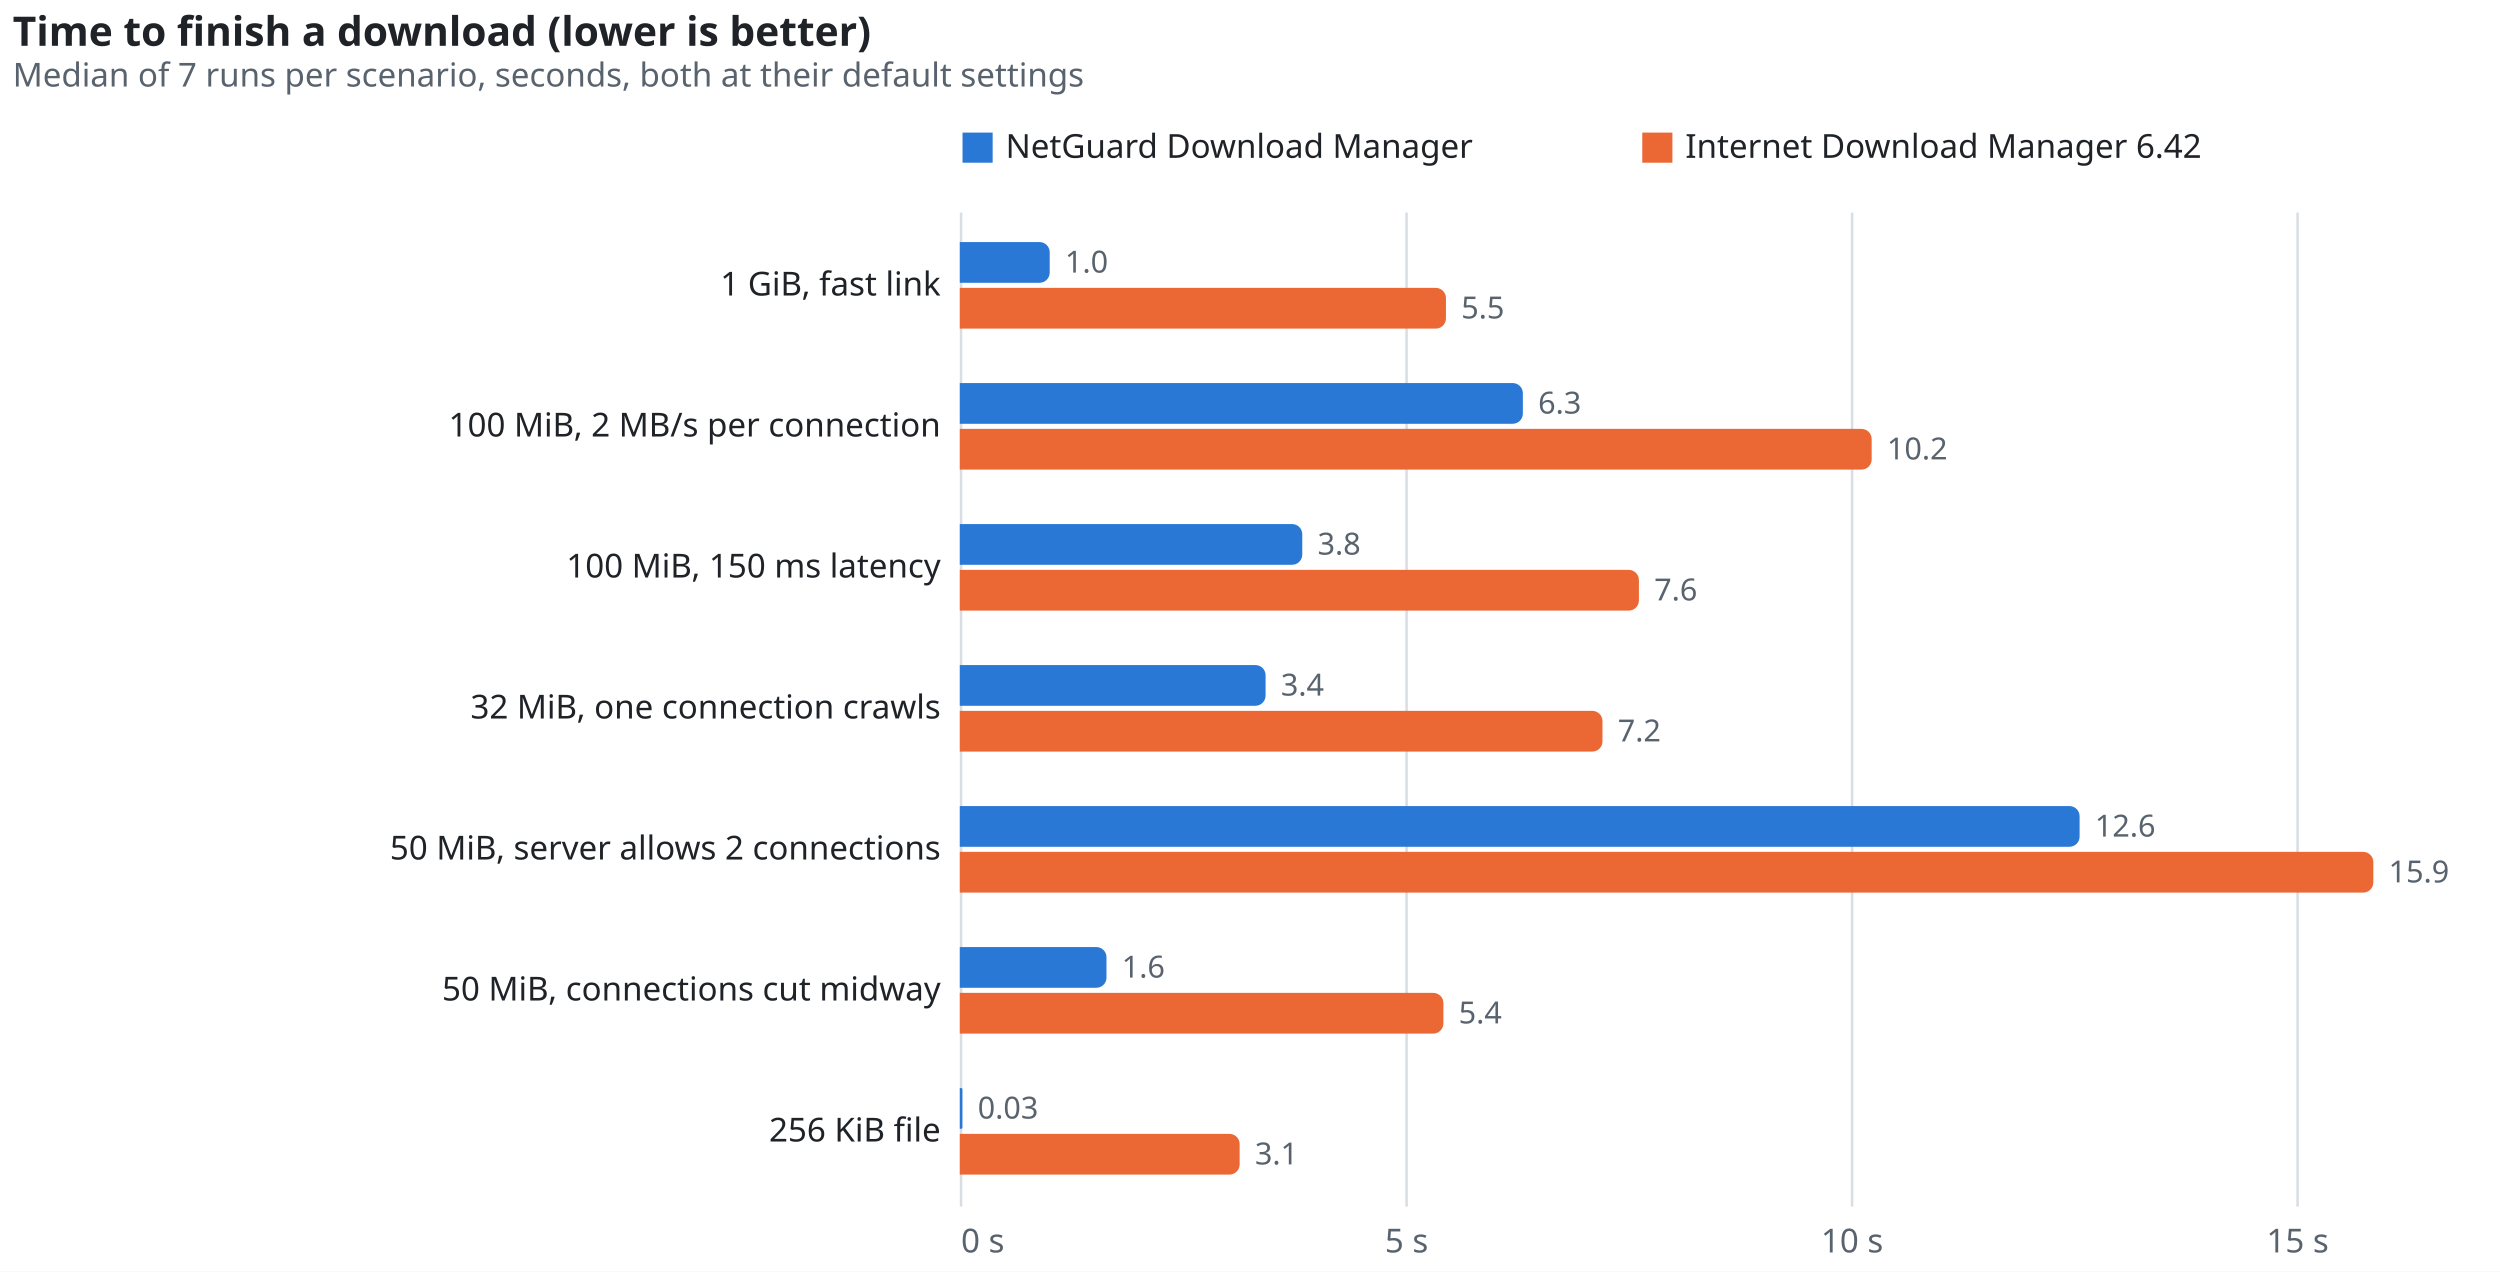
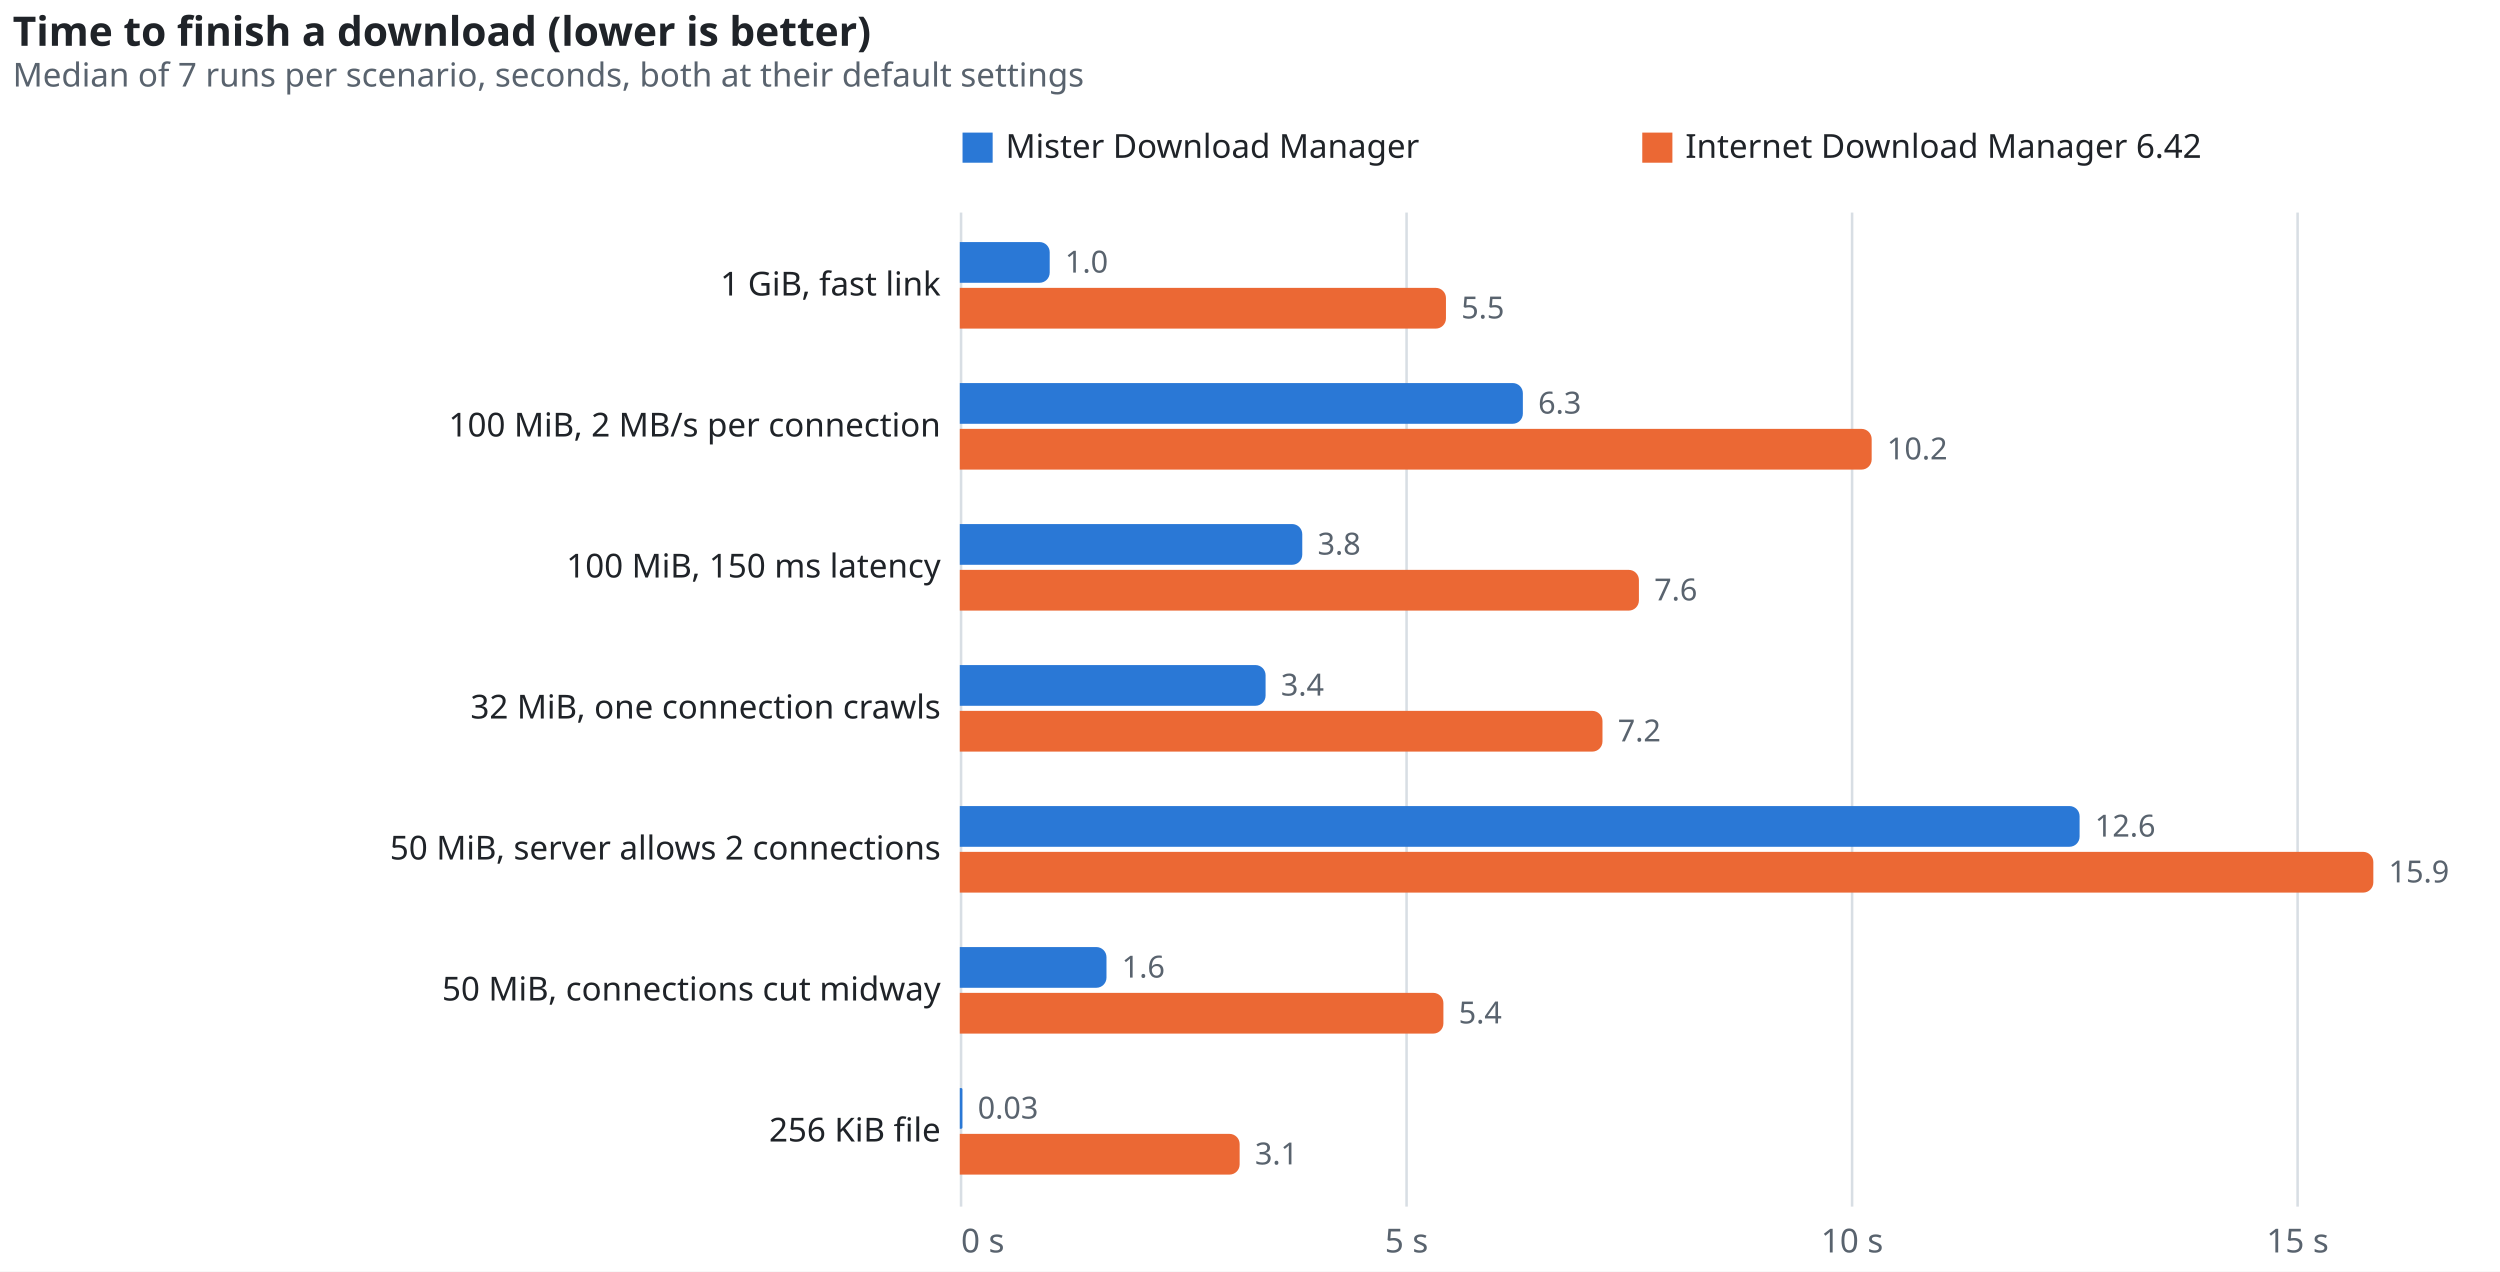
<svg xmlns="http://www.w3.org/2000/svg" version="1.1" class="marks" width="982" height="499.462" viewBox="0 0 982 499.462">
  <rect width="982" height="499.462" fill="#ffffff" />
  <g fill="none" stroke-miterlimit="4" transform="translate(377,83)">
    <g class="mark-group role-frame root" role="graphics-object" aria-roledescription="group mark container">
      <g transform="translate(0,0)">
        <path class="background" aria-hidden="true" d="M0,0h560v390.462h-560Z" />
        <g>
          <g class="mark-group role-axis" aria-hidden="true">
            <g transform="translate(0.5,390.9615)">
              <path class="background" aria-hidden="true" d="M0,0h0v0h0Z" pointer-events="none" />
              <g>
                <g class="mark-rule role-axis-grid" pointer-events="none">
                  <line transform="translate(0,0)" x2="0" y2="-390.462" stroke="#d8dee4" stroke-width="1" opacity="1" />
                  <line transform="translate(175,0)" x2="0" y2="-390.462" stroke="#d8dee4" stroke-width="1" opacity="1" />
                  <line transform="translate(350,0)" x2="0" y2="-390.462" stroke="#d8dee4" stroke-width="1" opacity="1" />
                  <line transform="translate(525,0)" x2="0" y2="-390.462" stroke="#d8dee4" stroke-width="1" opacity="1" />
                </g>
              </g>
              <path class="foreground" aria-hidden="true" d="" pointer-events="none" display="none" />
            </g>
          </g>
          <g class="mark-group role-axis" role="graphics-symbol" aria-roledescription="axis" aria-label="X-axis for a linear scale with values from 0 to 16">
            <g transform="translate(0.5,390.9615)">
              <path class="background" aria-hidden="true" d="M0,0h0v0h0Z" pointer-events="none" />
              <g>
                <g class="mark-text role-axis-label" pointer-events="none">
                  <text text-anchor="start" transform="translate(0,18)" font-family="-apple-system, 'Segoe UI', 'Noto Sans', Helvetica, Arial, sans-serif" font-size="13px" fill="#59636e" opacity="1">0 s</text>
                  <text text-anchor="middle" transform="translate(175,18)" font-family="-apple-system, 'Segoe UI', 'Noto Sans', Helvetica, Arial, sans-serif" font-size="13px" fill="#59636e" opacity="1">5 s</text>
                  <text text-anchor="middle" transform="translate(350,18)" font-family="-apple-system, 'Segoe UI', 'Noto Sans', Helvetica, Arial, sans-serif" font-size="13px" fill="#59636e" opacity="1">10 s</text>
                  <text text-anchor="middle" transform="translate(525,18)" font-family="-apple-system, 'Segoe UI', 'Noto Sans', Helvetica, Arial, sans-serif" font-size="13px" fill="#59636e" opacity="1">15 s</text>
                </g>
              </g>
              <path class="foreground" aria-hidden="true" d="" pointer-events="none" display="none" />
            </g>
          </g>
          <g class="mark-group role-axis" role="graphics-symbol" aria-roledescription="axis" aria-label="Y-axis for a discrete scale with 7 values: 1 GiB, fast link, 100 MiB, 2 MB/s per connection, 100 MiB, 150 ms latency, 32 MiB, one connection crawls, 50 MiB, server allows 2 connections, 50 MiB, connections cut midway, 256 KiB file">
            <g transform="translate(0.5,0.5)">
              <path class="background" aria-hidden="true" d="M0,0h0v0h0Z" pointer-events="none" />
              <g>
                <g class="mark-text role-axis-label" pointer-events="none">
                  <text text-anchor="end" transform="translate(-8,32.57692)" font-family="-apple-system, 'Segoe UI', 'Noto Sans', Helvetica, Arial, sans-serif" font-size="13px" fill="#1f2328" opacity="1">1 GiB, fast link</text>
                  <text text-anchor="end" transform="translate(-8,87.96154)" font-family="-apple-system, 'Segoe UI', 'Noto Sans', Helvetica, Arial, sans-serif" font-size="13px" fill="#1f2328" opacity="1">100 MiB, 2 MB/s per connection</text>
                  <text text-anchor="end" transform="translate(-8,143.3462)" font-family="-apple-system, 'Segoe UI', 'Noto Sans', Helvetica, Arial, sans-serif" font-size="13px" fill="#1f2328" opacity="1">100 MiB, 150 ms latency</text>
                  <text text-anchor="end" transform="translate(-8,198.7308)" font-family="-apple-system, 'Segoe UI', 'Noto Sans', Helvetica, Arial, sans-serif" font-size="13px" fill="#1f2328" opacity="1">32 MiB, one connection crawls</text>
                  <text text-anchor="end" transform="translate(-8,254.1154)" font-family="-apple-system, 'Segoe UI', 'Noto Sans', Helvetica, Arial, sans-serif" font-size="13px" fill="#1f2328" opacity="1">50 MiB, server allows 2 connections</text>
                  <text text-anchor="end" transform="translate(-8,309.5)" font-family="-apple-system, 'Segoe UI', 'Noto Sans', Helvetica, Arial, sans-serif" font-size="13px" fill="#1f2328" opacity="1">50 MiB, connections cut midway</text>
                  <text text-anchor="end" transform="translate(-8,364.8846)" font-family="-apple-system, 'Segoe UI', 'Noto Sans', Helvetica, Arial, sans-serif" font-size="13px" fill="#1f2328" opacity="1">256 KiB file</text>
                </g>
              </g>
              <path class="foreground" aria-hidden="true" d="" pointer-events="none" display="none" />
            </g>
          </g>
          <g class="mark-group role-scope" role="graphics-object" aria-roledescription="group mark container">
            <g transform="translate(0,12.07692)">
              <path class="background" aria-hidden="true" d="M0,0L31.327,0C33.535,0,35.327,1.792,35.327,4L35.327,12C35.327,14.208,33.535,16,31.327,16L0,16C0,16,0,16,0,16L0,0C0,0,0,0,0,0Z" />
              <g clip-path="url(#clip1)">
                <g class="mark-group role-scope" role="graphics-object" aria-roledescription="group mark container">
                  <g transform="translate(0,0)">
                    <path class="background" aria-hidden="true" d="M0,0h0v16h0Z" />
                    <g>
                      <g class="mark-rect role-mark layer_0_marks" role="graphics-object" aria-roledescription="rect mark container">
-                         <path aria-label="seconds: 1.00935; scenario: 1 GiB, fast link; client: NetGuard Download Manager" role="graphics-symbol" aria-roledescription="bar" d="M0,0h35.327v16h-35.327Z" fill="#2a78d6" />
+                         <path aria-label="seconds: 1.00935; scenario: 1 GiB, fast link; client: Mister Download Manager" role="graphics-symbol" aria-roledescription="bar" d="M0,0h35.327v16h-35.327Z" fill="#2a78d6" />
                      </g>
                    </g>
                    <path class="foreground" aria-hidden="true" d="" display="none" />
                  </g>
                </g>
              </g>
              <path class="foreground" aria-hidden="true" d="" display="none" />
            </g>
            <g transform="translate(0,30.07692)">
              <path class="background" aria-hidden="true" d="M0,0L186.973,0C189.181,0,190.973,1.792,190.973,4L190.973,12C190.973,14.208,189.181,16,186.973,16L0,16C0,16,0,16,0,16L0,0C0,0,0,0,0,0Z" />
              <g clip-path="url(#clip2)">
                <g class="mark-group role-scope" role="graphics-object" aria-roledescription="group mark container">
                  <g transform="translate(0,0)">
                    <path class="background" aria-hidden="true" d="M0,0h0v16h0Z" />
                    <g>
                      <g class="mark-rect role-mark layer_0_marks" role="graphics-object" aria-roledescription="rect mark container">
                        <path aria-label="seconds: 5.45638; scenario: 1 GiB, fast link; client: Internet Download Manager 6.42" role="graphics-symbol" aria-roledescription="bar" d="M0,0h190.973v16h-190.973Z" fill="#eb6834" />
                      </g>
                    </g>
                    <path class="foreground" aria-hidden="true" d="" display="none" />
                  </g>
                </g>
              </g>
              <path class="foreground" aria-hidden="true" d="" display="none" />
            </g>
            <g transform="translate(0,67.46154)">
              <path class="background" aria-hidden="true" d="M0,0L217.181,0C219.389,0,221.181,1.792,221.181,4L221.181,12C221.181,14.208,219.389,16,217.181,16L0,16C0,16,0,16,0,16L0,0C0,0,0,0,0,0Z" />
              <g clip-path="url(#clip3)">
                <g class="mark-group role-scope" role="graphics-object" aria-roledescription="group mark container">
                  <g transform="translate(0,0)">
                    <path class="background" aria-hidden="true" d="M0,0h0v16h0Z" />
                    <g>
                      <g class="mark-rect role-mark layer_0_marks" role="graphics-object" aria-roledescription="rect mark container">
-                         <path aria-label="seconds: 6.31947; scenario: 100 MiB, 2 MB/s per connection; client: NetGuard Download Manager" role="graphics-symbol" aria-roledescription="bar" d="M0,0h221.181v16h-221.181Z" fill="#2a78d6" />
+                         <path aria-label="seconds: 6.31947; scenario: 100 MiB, 2 MB/s per connection; client: Mister Download Manager" role="graphics-symbol" aria-roledescription="bar" d="M0,0h221.181v16h-221.181Z" fill="#2a78d6" />
                      </g>
                    </g>
                    <path class="foreground" aria-hidden="true" d="" display="none" />
                  </g>
                </g>
              </g>
              <path class="foreground" aria-hidden="true" d="" display="none" />
            </g>
            <g transform="translate(0,85.46154)">
              <path class="background" aria-hidden="true" d="M0,0L354.192,0C356.399,0,358.192,1.792,358.192,4L358.192,12C358.192,14.208,356.399,16,354.192,16L0,16C0,16,0,16,0,16L0,0C0,0,0,0,0,0Z" />
              <g clip-path="url(#clip4)">
                <g class="mark-group role-scope" role="graphics-object" aria-roledescription="group mark container">
                  <g transform="translate(0,0)">
                    <path class="background" aria-hidden="true" d="M0,0h0v16h0Z" />
                    <g>
                      <g class="mark-rect role-mark layer_0_marks" role="graphics-object" aria-roledescription="rect mark container">
                        <path aria-label="seconds: 10.234; scenario: 100 MiB, 2 MB/s per connection; client: Internet Download Manager 6.42" role="graphics-symbol" aria-roledescription="bar" d="M0,0h358.192v16h-358.192Z" fill="#eb6834" />
                      </g>
                    </g>
                    <path class="foreground" aria-hidden="true" d="" display="none" />
                  </g>
                </g>
              </g>
              <path class="foreground" aria-hidden="true" d="" display="none" />
            </g>
            <g transform="translate(0,122.8462)">
              <path class="background" aria-hidden="true" d="M0,0L130.531,0C132.739,0,134.531,1.792,134.531,4L134.531,12C134.531,14.208,132.739,16,130.531,16L0,16C0,16,0,16,0,16L0,0C0,0,0,0,0,0Z" />
              <g clip-path="url(#clip5)">
                <g class="mark-group role-scope" role="graphics-object" aria-roledescription="group mark container">
                  <g transform="translate(0,0)">
                    <path class="background" aria-hidden="true" d="M0,0h0v16h0Z" />
                    <g>
                      <g class="mark-rect role-mark layer_0_marks" role="graphics-object" aria-roledescription="rect mark container">
-                         <path aria-label="seconds: 3.84375; scenario: 100 MiB, 150 ms latency; client: NetGuard Download Manager" role="graphics-symbol" aria-roledescription="bar" d="M0,0h134.531v16h-134.531Z" fill="#2a78d6" />
+                         <path aria-label="seconds: 3.84375; scenario: 100 MiB, 150 ms latency; client: Mister Download Manager" role="graphics-symbol" aria-roledescription="bar" d="M0,0h134.531v16h-134.531Z" fill="#2a78d6" />
                      </g>
                    </g>
                    <path class="foreground" aria-hidden="true" d="" display="none" />
                  </g>
                </g>
              </g>
              <path class="foreground" aria-hidden="true" d="" display="none" />
            </g>
            <g transform="translate(0,140.8462)">
              <path class="background" aria-hidden="true" d="M0,0L262.767,0C264.975,0,266.767,1.792,266.767,4L266.767,12C266.767,14.208,264.975,16,262.767,16L0,16C0,16,0,16,0,16L0,0C0,0,0,0,0,0Z" />
              <g clip-path="url(#clip6)">
                <g class="mark-group role-scope" role="graphics-object" aria-roledescription="group mark container">
                  <g transform="translate(0,0)">
                    <path class="background" aria-hidden="true" d="M0,0h0v16h0Z" />
                    <g>
                      <g class="mark-rect role-mark layer_0_marks" role="graphics-object" aria-roledescription="rect mark container">
                        <path aria-label="seconds: 7.62191; scenario: 100 MiB, 150 ms latency; client: Internet Download Manager 6.42" role="graphics-symbol" aria-roledescription="bar" d="M0,0h266.767v16h-266.767Z" fill="#eb6834" />
                      </g>
                    </g>
                    <path class="foreground" aria-hidden="true" d="" display="none" />
                  </g>
                </g>
              </g>
              <path class="foreground" aria-hidden="true" d="" display="none" />
            </g>
            <g transform="translate(0,178.2308)">
              <path class="background" aria-hidden="true" d="M0,0L116.122,0C118.329,0,120.122,1.792,120.122,4L120.122,12C120.122,14.208,118.329,16,116.122,16L0,16C0,16,0,16,0,16L0,0C0,0,0,0,0,0Z" />
              <g clip-path="url(#clip7)">
                <g class="mark-group role-scope" role="graphics-object" aria-roledescription="group mark container">
                  <g transform="translate(0,0)">
                    <path class="background" aria-hidden="true" d="M0,0h0v16h0Z" />
                    <g>
                      <g class="mark-rect role-mark layer_0_marks" role="graphics-object" aria-roledescription="rect mark container">
-                         <path aria-label="seconds: 3.43205; scenario: 32 MiB, one connection crawls; client: NetGuard Download Manager" role="graphics-symbol" aria-roledescription="bar" d="M0,0h120.122v16h-120.122Z" fill="#2a78d6" />
+                         <path aria-label="seconds: 3.43205; scenario: 32 MiB, one connection crawls; client: Mister Download Manager" role="graphics-symbol" aria-roledescription="bar" d="M0,0h120.122v16h-120.122Z" fill="#2a78d6" />
                      </g>
                    </g>
                    <path class="foreground" aria-hidden="true" d="" display="none" />
                  </g>
                </g>
              </g>
              <path class="foreground" aria-hidden="true" d="" display="none" />
            </g>
            <g transform="translate(0,196.2308)">
              <path class="background" aria-hidden="true" d="M0,0L248.454,0C250.661,0,252.454,1.792,252.454,4L252.454,12C252.454,14.208,250.661,16,248.454,16L0,16C0,16,0,16,0,16L0,0C0,0,0,0,0,0Z" />
              <g clip-path="url(#clip8)">
                <g class="mark-group role-scope" role="graphics-object" aria-roledescription="group mark container">
                  <g transform="translate(0,0)">
                    <path class="background" aria-hidden="true" d="M0,0h0v16h0Z" />
                    <g>
                      <g class="mark-rect role-mark layer_0_marks" role="graphics-object" aria-roledescription="rect mark container">
                        <path aria-label="seconds: 7.21296; scenario: 32 MiB, one connection crawls; client: Internet Download Manager 6.42" role="graphics-symbol" aria-roledescription="bar" d="M0,0h252.454v16h-252.454Z" fill="#eb6834" />
                      </g>
                    </g>
                    <path class="foreground" aria-hidden="true" d="" display="none" />
                  </g>
                </g>
              </g>
              <path class="foreground" aria-hidden="true" d="" display="none" />
            </g>
            <g transform="translate(0,233.6154)">
              <path class="background" aria-hidden="true" d="M0,0L435.868,0C438.075,0,439.868,1.792,439.868,4L439.868,12C439.868,14.208,438.075,16,435.868,16L0,16C0,16,0,16,0,16L0,0C0,0,0,0,0,0Z" />
              <g clip-path="url(#clip9)">
                <g class="mark-group role-scope" role="graphics-object" aria-roledescription="group mark container">
                  <g transform="translate(0,0)">
                    <path class="background" aria-hidden="true" d="M0,0h0v16h0Z" />
                    <g>
                      <g class="mark-rect role-mark layer_0_marks" role="graphics-object" aria-roledescription="rect mark container">
-                         <path aria-label="seconds: 12.5677; scenario: 50 MiB, server allows 2 connections; client: NetGuard Download Manager" role="graphics-symbol" aria-roledescription="bar" d="M0,0h439.868v16h-439.868Z" fill="#2a78d6" />
+                         <path aria-label="seconds: 12.5677; scenario: 50 MiB, server allows 2 connections; client: Mister Download Manager" role="graphics-symbol" aria-roledescription="bar" d="M0,0h439.868v16h-439.868Z" fill="#2a78d6" />
                      </g>
                    </g>
                    <path class="foreground" aria-hidden="true" d="" display="none" />
                  </g>
                </g>
              </g>
              <path class="foreground" aria-hidden="true" d="" display="none" />
            </g>
            <g transform="translate(0,251.6154)">
              <path class="background" aria-hidden="true" d="M0,0L551.247,0C553.455,0,555.247,1.792,555.247,4L555.247,12C555.247,14.208,553.455,16,551.247,16L0,16C0,16,0,16,0,16L0,0C0,0,0,0,0,0Z" />
              <g clip-path="url(#clip10)">
                <g class="mark-group role-scope" role="graphics-object" aria-roledescription="group mark container">
                  <g transform="translate(0,0)">
                    <path class="background" aria-hidden="true" d="M0,0h0v16h0Z" />
                    <g>
                      <g class="mark-rect role-mark layer_0_marks" role="graphics-object" aria-roledescription="rect mark container">
                        <path aria-label="seconds: 15.8642; scenario: 50 MiB, server allows 2 connections; client: Internet Download Manager 6.42" role="graphics-symbol" aria-roledescription="bar" d="M0,0h555.247v16h-555.247Z" fill="#eb6834" />
                      </g>
                    </g>
                    <path class="foreground" aria-hidden="true" d="" display="none" />
                  </g>
                </g>
              </g>
              <path class="foreground" aria-hidden="true" d="" display="none" />
            </g>
            <g transform="translate(0,289)">
              <path class="background" aria-hidden="true" d="M0,0L53.628,0C55.836,0,57.628,1.792,57.628,4L57.628,12C57.628,14.208,55.836,16,53.628,16L0,16C0,16,0,16,0,16L0,0C0,0,0,0,0,0Z" />
              <g clip-path="url(#clip11)">
                <g class="mark-group role-scope" role="graphics-object" aria-roledescription="group mark container">
                  <g transform="translate(0,0)">
                    <path class="background" aria-hidden="true" d="M0,0h0v16h0Z" />
                    <g>
                      <g class="mark-rect role-mark layer_0_marks" role="graphics-object" aria-roledescription="rect mark container">
-                         <path aria-label="seconds: 1.64652; scenario: 50 MiB, connections cut midway; client: NetGuard Download Manager" role="graphics-symbol" aria-roledescription="bar" d="M0,0h57.628v16h-57.628Z" fill="#2a78d6" />
+                         <path aria-label="seconds: 1.64652; scenario: 50 MiB, connections cut midway; client: Mister Download Manager" role="graphics-symbol" aria-roledescription="bar" d="M0,0h57.628v16h-57.628Z" fill="#2a78d6" />
                      </g>
                    </g>
                    <path class="foreground" aria-hidden="true" d="" display="none" />
                  </g>
                </g>
              </g>
              <path class="foreground" aria-hidden="true" d="" display="none" />
            </g>
            <g transform="translate(0,307)">
              <path class="background" aria-hidden="true" d="M0,0L185.969,0C188.176,0,189.969,1.792,189.969,4L189.969,12C189.969,14.208,188.176,16,185.969,16L0,16C0,16,0,16,0,16L0,0C0,0,0,0,0,0Z" />
              <g clip-path="url(#clip12)">
                <g class="mark-group role-scope" role="graphics-object" aria-roledescription="group mark container">
                  <g transform="translate(0,0)">
                    <path class="background" aria-hidden="true" d="M0,0h0v16h0Z" />
                    <g>
                      <g class="mark-rect role-mark layer_0_marks" role="graphics-object" aria-roledescription="rect mark container">
                        <path aria-label="seconds: 5.42768; scenario: 50 MiB, connections cut midway; client: Internet Download Manager 6.42" role="graphics-symbol" aria-roledescription="bar" d="M0,0h189.969v16h-189.969Z" fill="#eb6834" />
                      </g>
                    </g>
                    <path class="foreground" aria-hidden="true" d="" display="none" />
                  </g>
                </g>
              </g>
              <path class="foreground" aria-hidden="true" d="" display="none" />
            </g>
            <g transform="translate(0,344.3846)">
              <path class="background" aria-hidden="true" d="M0,0L0.519,0C0.806,0,1.038,0.233,1.038,0.519L1.038,15.481C1.038,15.767,0.806,16,0.519,16L0,16C0,16,0,16,0,16L0,0C0,0,0,0,0,0Z" />
              <g clip-path="url(#clip13)">
                <g class="mark-group role-scope" role="graphics-object" aria-roledescription="group mark container">
                  <g transform="translate(0,0)">
                    <path class="background" aria-hidden="true" d="M0,0h0v16h0Z" />
                    <g>
                      <g class="mark-rect role-mark layer_0_marks" role="graphics-object" aria-roledescription="rect mark container">
-                         <path aria-label="seconds: 29.66m; scenario: 256 KiB file; client: NetGuard Download Manager" role="graphics-symbol" aria-roledescription="bar" d="M0,0h1.038v16h-1.038Z" fill="#2a78d6" />
+                         <path aria-label="seconds: 29.66m; scenario: 256 KiB file; client: Mister Download Manager" role="graphics-symbol" aria-roledescription="bar" d="M0,0h1.038v16h-1.038Z" fill="#2a78d6" />
                      </g>
                    </g>
                    <path class="foreground" aria-hidden="true" d="" display="none" />
                  </g>
                </g>
              </g>
              <path class="foreground" aria-hidden="true" d="" display="none" />
            </g>
            <g transform="translate(0,362.3846)">
              <path class="background" aria-hidden="true" d="M0,0L105.932,0C108.14,0,109.932,1.792,109.932,4L109.932,12C109.932,14.208,108.14,16,105.932,16L0,16C0,16,0,16,0,16L0,0C0,0,0,0,0,0Z" />
              <g clip-path="url(#clip14)">
                <g class="mark-group role-scope" role="graphics-object" aria-roledescription="group mark container">
                  <g transform="translate(0,0)">
                    <path class="background" aria-hidden="true" d="M0,0h0v16h0Z" />
                    <g>
                      <g class="mark-rect role-mark layer_0_marks" role="graphics-object" aria-roledescription="rect mark container">
                        <path aria-label="seconds: 3.14092; scenario: 256 KiB file; client: Internet Download Manager 6.42" role="graphics-symbol" aria-roledescription="bar" d="M0,0h109.932v16h-109.932Z" fill="#eb6834" />
                      </g>
                    </g>
                    <path class="foreground" aria-hidden="true" d="" display="none" />
                  </g>
                </g>
              </g>
              <path class="foreground" aria-hidden="true" d="" display="none" />
            </g>
          </g>
          <g class="mark-text role-mark layer_1_marks" role="graphics-object" aria-roledescription="text mark container">
-             <text aria-label="seconds: 1.00935; scenario: 1 GiB, fast link; client: NetGuard Download Manager; value: 1.0" role="graphics-symbol" aria-roledescription="text mark" text-anchor="start" transform="translate(41.32725,24.07692)" font-family="-apple-system, 'Segoe UI', 'Noto Sans', Helvetica, Arial, sans-serif" font-size="12px" fill="#59636e">1.0</text>
+             <text aria-label="seconds: 1.00935; scenario: 1 GiB, fast link; client: Mister Download Manager; value: 1.0" role="graphics-symbol" aria-roledescription="text mark" text-anchor="start" transform="translate(41.32725,24.07692)" font-family="-apple-system, 'Segoe UI', 'Noto Sans', Helvetica, Arial, sans-serif" font-size="12px" fill="#59636e">1.0</text>
            <text aria-label="seconds: 5.45638; scenario: 1 GiB, fast link; client: Internet Download Manager 6.42; value: 5.5" role="graphics-symbol" aria-roledescription="text mark" text-anchor="start" transform="translate(196.9733,42.07692)" font-family="-apple-system, 'Segoe UI', 'Noto Sans', Helvetica, Arial, sans-serif" font-size="12px" fill="#59636e">5.5</text>
-             <text aria-label="seconds: 6.31947; scenario: 100 MiB, 2 MB/s per connection; client: NetGuard Download Manager; value: 6.3" role="graphics-symbol" aria-roledescription="text mark" text-anchor="start" transform="translate(227.1814,79.46154)" font-family="-apple-system, 'Segoe UI', 'Noto Sans', Helvetica, Arial, sans-serif" font-size="12px" fill="#59636e">6.3</text>
+             <text aria-label="seconds: 6.31947; scenario: 100 MiB, 2 MB/s per connection; client: Mister Download Manager; value: 6.3" role="graphics-symbol" aria-roledescription="text mark" text-anchor="start" transform="translate(227.1814,79.46154)" font-family="-apple-system, 'Segoe UI', 'Noto Sans', Helvetica, Arial, sans-serif" font-size="12px" fill="#59636e">6.3</text>
            <text aria-label="seconds: 10.234; scenario: 100 MiB, 2 MB/s per connection; client: Internet Download Manager 6.42; value: 10.2" role="graphics-symbol" aria-roledescription="text mark" text-anchor="start" transform="translate(364.1918,97.46154)" font-family="-apple-system, 'Segoe UI', 'Noto Sans', Helvetica, Arial, sans-serif" font-size="12px" fill="#59636e">10.2</text>
-             <text aria-label="seconds: 3.84375; scenario: 100 MiB, 150 ms latency; client: NetGuard Download Manager; value: 3.8" role="graphics-symbol" aria-roledescription="text mark" text-anchor="start" transform="translate(140.5312,134.8462)" font-family="-apple-system, 'Segoe UI', 'Noto Sans', Helvetica, Arial, sans-serif" font-size="12px" fill="#59636e">3.8</text>
+             <text aria-label="seconds: 3.84375; scenario: 100 MiB, 150 ms latency; client: Mister Download Manager; value: 3.8" role="graphics-symbol" aria-roledescription="text mark" text-anchor="start" transform="translate(140.5312,134.8462)" font-family="-apple-system, 'Segoe UI', 'Noto Sans', Helvetica, Arial, sans-serif" font-size="12px" fill="#59636e">3.8</text>
            <text aria-label="seconds: 7.62191; scenario: 100 MiB, 150 ms latency; client: Internet Download Manager 6.42; value: 7.6" role="graphics-symbol" aria-roledescription="text mark" text-anchor="start" transform="translate(272.7668,152.8462)" font-family="-apple-system, 'Segoe UI', 'Noto Sans', Helvetica, Arial, sans-serif" font-size="12px" fill="#59636e">7.6</text>
-             <text aria-label="seconds: 3.43205; scenario: 32 MiB, one connection crawls; client: NetGuard Download Manager; value: 3.4" role="graphics-symbol" aria-roledescription="text mark" text-anchor="start" transform="translate(126.1218,190.2308)" font-family="-apple-system, 'Segoe UI', 'Noto Sans', Helvetica, Arial, sans-serif" font-size="12px" fill="#59636e">3.4</text>
+             <text aria-label="seconds: 3.43205; scenario: 32 MiB, one connection crawls; client: Mister Download Manager; value: 3.4" role="graphics-symbol" aria-roledescription="text mark" text-anchor="start" transform="translate(126.1218,190.2308)" font-family="-apple-system, 'Segoe UI', 'Noto Sans', Helvetica, Arial, sans-serif" font-size="12px" fill="#59636e">3.4</text>
            <text aria-label="seconds: 7.21296; scenario: 32 MiB, one connection crawls; client: Internet Download Manager 6.42; value: 7.2" role="graphics-symbol" aria-roledescription="text mark" text-anchor="start" transform="translate(258.4536,208.2308)" font-family="-apple-system, 'Segoe UI', 'Noto Sans', Helvetica, Arial, sans-serif" font-size="12px" fill="#59636e">7.2</text>
-             <text aria-label="seconds: 12.5677; scenario: 50 MiB, server allows 2 connections; client: NetGuard Download Manager; value: 12.6" role="graphics-symbol" aria-roledescription="text mark" text-anchor="start" transform="translate(445.8678,245.6154)" font-family="-apple-system, 'Segoe UI', 'Noto Sans', Helvetica, Arial, sans-serif" font-size="12px" fill="#59636e">12.6</text>
+             <text aria-label="seconds: 12.5677; scenario: 50 MiB, server allows 2 connections; client: Mister Download Manager; value: 12.6" role="graphics-symbol" aria-roledescription="text mark" text-anchor="start" transform="translate(445.8678,245.6154)" font-family="-apple-system, 'Segoe UI', 'Noto Sans', Helvetica, Arial, sans-serif" font-size="12px" fill="#59636e">12.6</text>
            <text aria-label="seconds: 15.8642; scenario: 50 MiB, server allows 2 connections; client: Internet Download Manager 6.42; value: 15.9" role="graphics-symbol" aria-roledescription="text mark" text-anchor="start" transform="translate(561.2473,263.6154)" font-family="-apple-system, 'Segoe UI', 'Noto Sans', Helvetica, Arial, sans-serif" font-size="12px" fill="#59636e">15.9</text>
-             <text aria-label="seconds: 1.64652; scenario: 50 MiB, connections cut midway; client: NetGuard Download Manager; value: 1.6" role="graphics-symbol" aria-roledescription="text mark" text-anchor="start" transform="translate(63.6282,301)" font-family="-apple-system, 'Segoe UI', 'Noto Sans', Helvetica, Arial, sans-serif" font-size="12px" fill="#59636e">1.6</text>
+             <text aria-label="seconds: 1.64652; scenario: 50 MiB, connections cut midway; client: Mister Download Manager; value: 1.6" role="graphics-symbol" aria-roledescription="text mark" text-anchor="start" transform="translate(63.6282,301)" font-family="-apple-system, 'Segoe UI', 'Noto Sans', Helvetica, Arial, sans-serif" font-size="12px" fill="#59636e">1.6</text>
            <text aria-label="seconds: 5.42768; scenario: 50 MiB, connections cut midway; client: Internet Download Manager 6.42; value: 5.4" role="graphics-symbol" aria-roledescription="text mark" text-anchor="start" transform="translate(195.9688,319)" font-family="-apple-system, 'Segoe UI', 'Noto Sans', Helvetica, Arial, sans-serif" font-size="12px" fill="#59636e">5.4</text>
-             <text aria-label="seconds: 29.66m; scenario: 256 KiB file; client: NetGuard Download Manager; value: 0.03" role="graphics-symbol" aria-roledescription="text mark" text-anchor="start" transform="translate(7.0381,356.3846)" font-family="-apple-system, 'Segoe UI', 'Noto Sans', Helvetica, Arial, sans-serif" font-size="12px" fill="#59636e">0.03</text>
+             <text aria-label="seconds: 29.66m; scenario: 256 KiB file; client: Mister Download Manager; value: 0.03" role="graphics-symbol" aria-roledescription="text mark" text-anchor="start" transform="translate(7.0381,356.3846)" font-family="-apple-system, 'Segoe UI', 'Noto Sans', Helvetica, Arial, sans-serif" font-size="12px" fill="#59636e">0.03</text>
            <text aria-label="seconds: 3.14092; scenario: 256 KiB file; client: Internet Download Manager 6.42; value: 3.1" role="graphics-symbol" aria-roledescription="text mark" text-anchor="start" transform="translate(115.9322,374.3846)" font-family="-apple-system, 'Segoe UI', 'Noto Sans', Helvetica, Arial, sans-serif" font-size="12px" fill="#59636e">3.1</text>
          </g>
-           <g class="mark-group role-legend" role="graphics-symbol" aria-roledescription="legend" aria-label="Symbol legend for fill color with 2 values: NetGuard Download Manager, Internet Download Manager 6.42">
+           <g class="mark-group role-legend" role="graphics-symbol" aria-roledescription="legend" aria-label="Symbol legend for fill color with 2 values: Mister Download Manager, Internet Download Manager 6.42">
            <g transform="translate(0,-32)">
              <path class="background" aria-hidden="true" d="M0,0h597v14h-597Z" pointer-events="none" />
              <g>
                <g class="mark-group role-legend-entry">
                  <g transform="translate(0,0)">
                    <path class="background" aria-hidden="true" d="M0,0h0v0h0Z" pointer-events="none" />
                    <g>
                      <g class="mark-group role-scope" role="graphics-object" aria-roledescription="group mark container">
                        <g transform="translate(0,0)">
                          <path class="background" aria-hidden="true" d="M0,0h257v14h-257Z" pointer-events="none" opacity="1" />
                          <g>
                            <g class="mark-symbol role-legend-symbol" pointer-events="none">
                              <path transform="translate(7,7)" d="M-5.916,-5.916h11.832v11.832h-11.832Z" fill="#2a78d6" stroke-width="1.5" opacity="1" />
                            </g>
                            <g class="mark-text role-legend-label" pointer-events="none">
-                               <text text-anchor="start" transform="translate(18,11)" font-family="-apple-system, 'Segoe UI', 'Noto Sans', Helvetica, Arial, sans-serif" font-size="13px" fill="#1f2328" opacity="1">NetGuard Download Manager</text>
+                               <text text-anchor="start" transform="translate(18,11)" font-family="-apple-system, 'Segoe UI', 'Noto Sans', Helvetica, Arial, sans-serif" font-size="13px" fill="#1f2328" opacity="1">Mister Download Manager</text>
                            </g>
                          </g>
                          <path class="foreground" aria-hidden="true" d="" pointer-events="none" display="none" />
                        </g>
                        <g transform="translate(267,0)">
                          <path class="background" aria-hidden="true" d="M0,0h330v14h-330Z" pointer-events="none" opacity="1" />
                          <g>
                            <g class="mark-symbol role-legend-symbol" pointer-events="none">
                              <path transform="translate(7,7)" d="M-5.916,-5.916h11.832v11.832h-11.832Z" fill="#eb6834" stroke-width="1.5" opacity="1" />
                            </g>
                            <g class="mark-text role-legend-label" pointer-events="none">
                              <text text-anchor="start" transform="translate(18,11)" font-family="-apple-system, 'Segoe UI', 'Noto Sans', Helvetica, Arial, sans-serif" font-size="13px" fill="#1f2328" opacity="1">Internet Download Manager 6.42</text>
                            </g>
                          </g>
                          <path class="foreground" aria-hidden="true" d="" pointer-events="none" display="none" />
                        </g>
                      </g>
                    </g>
                    <path class="foreground" aria-hidden="true" d="" pointer-events="none" display="none" />
                  </g>
                </g>
              </g>
              <path class="foreground" aria-hidden="true" d="" pointer-events="none" display="none" />
            </g>
          </g>
          <g class="mark-group role-title">
            <g transform="translate(-372,-78)">
              <path class="background" aria-hidden="true" d="M0,0h0v0h0Z" pointer-events="none" />
              <g>
                <g class="mark-text role-title-text" role="graphics-symbol" aria-roledescription="title" aria-label="Title text 'Time to finish a download (lower is better)'" pointer-events="none">
                  <text text-anchor="start" transform="translate(0,13)" font-family="-apple-system, 'Segoe UI', 'Noto Sans', Helvetica, Arial, sans-serif" font-size="16px" font-weight="600" fill="#1f2328" opacity="1">Time to finish a download (lower is better)</text>
                </g>
                <g class="mark-text role-title-subtitle" role="graphics-symbol" aria-roledescription="subtitle" aria-label="Subtitle text 'Median of 7 runs per scenario, seconds, both at their default settings'" pointer-events="none">
                  <text text-anchor="start" transform="translate(0,29)" font-family="-apple-system, 'Segoe UI', 'Noto Sans', Helvetica, Arial, sans-serif" font-size="13px" fill="#59636e" opacity="1">Median of 7 runs per scenario, seconds, both at their default settings</text>
                </g>
              </g>
              <path class="foreground" aria-hidden="true" d="" pointer-events="none" display="none" />
            </g>
          </g>
        </g>
        <path class="foreground" aria-hidden="true" d="" display="none" />
      </g>
    </g>
  </g>
  <defs>
    <clipPath id="clip1">
      <path d="M0,0L31.327,0C33.535,0,35.327,1.792,35.327,4L35.327,12C35.327,14.208,33.535,16,31.327,16L0,16C0,16,0,16,0,16L0,0C0,0,0,0,0,0Z" />
    </clipPath>
    <clipPath id="clip2">
      <path d="M0,0L186.973,0C189.181,0,190.973,1.792,190.973,4L190.973,12C190.973,14.208,189.181,16,186.973,16L0,16C0,16,0,16,0,16L0,0C0,0,0,0,0,0Z" />
    </clipPath>
    <clipPath id="clip3">
      <path d="M0,0L217.181,0C219.389,0,221.181,1.792,221.181,4L221.181,12C221.181,14.208,219.389,16,217.181,16L0,16C0,16,0,16,0,16L0,0C0,0,0,0,0,0Z" />
    </clipPath>
    <clipPath id="clip4">
      <path d="M0,0L354.192,0C356.399,0,358.192,1.792,358.192,4L358.192,12C358.192,14.208,356.399,16,354.192,16L0,16C0,16,0,16,0,16L0,0C0,0,0,0,0,0Z" />
    </clipPath>
    <clipPath id="clip5">
      <path d="M0,0L130.531,0C132.739,0,134.531,1.792,134.531,4L134.531,12C134.531,14.208,132.739,16,130.531,16L0,16C0,16,0,16,0,16L0,0C0,0,0,0,0,0Z" />
    </clipPath>
    <clipPath id="clip6">
      <path d="M0,0L262.767,0C264.975,0,266.767,1.792,266.767,4L266.767,12C266.767,14.208,264.975,16,262.767,16L0,16C0,16,0,16,0,16L0,0C0,0,0,0,0,0Z" />
    </clipPath>
    <clipPath id="clip7">
      <path d="M0,0L116.122,0C118.329,0,120.122,1.792,120.122,4L120.122,12C120.122,14.208,118.329,16,116.122,16L0,16C0,16,0,16,0,16L0,0C0,0,0,0,0,0Z" />
    </clipPath>
    <clipPath id="clip8">
      <path d="M0,0L248.454,0C250.661,0,252.454,1.792,252.454,4L252.454,12C252.454,14.208,250.661,16,248.454,16L0,16C0,16,0,16,0,16L0,0C0,0,0,0,0,0Z" />
    </clipPath>
    <clipPath id="clip9">
      <path d="M0,0L435.868,0C438.075,0,439.868,1.792,439.868,4L439.868,12C439.868,14.208,438.075,16,435.868,16L0,16C0,16,0,16,0,16L0,0C0,0,0,0,0,0Z" />
    </clipPath>
    <clipPath id="clip10">
      <path d="M0,0L551.247,0C553.455,0,555.247,1.792,555.247,4L555.247,12C555.247,14.208,553.455,16,551.247,16L0,16C0,16,0,16,0,16L0,0C0,0,0,0,0,0Z" />
    </clipPath>
    <clipPath id="clip11">
      <path d="M0,0L53.628,0C55.836,0,57.628,1.792,57.628,4L57.628,12C57.628,14.208,55.836,16,53.628,16L0,16C0,16,0,16,0,16L0,0C0,0,0,0,0,0Z" />
    </clipPath>
    <clipPath id="clip12">
      <path d="M0,0L185.969,0C188.176,0,189.969,1.792,189.969,4L189.969,12C189.969,14.208,188.176,16,185.969,16L0,16C0,16,0,16,0,16L0,0C0,0,0,0,0,0Z" />
    </clipPath>
    <clipPath id="clip13">
      <path d="M0,0L0.519,0C0.806,0,1.038,0.233,1.038,0.519L1.038,15.481C1.038,15.767,0.806,16,0.519,16L0,16C0,16,0,16,0,16L0,0C0,0,0,0,0,0Z" />
    </clipPath>
    <clipPath id="clip14">
      <path d="M0,0L105.932,0C108.14,0,109.932,1.792,109.932,4L109.932,12C109.932,14.208,108.14,16,105.932,16L0,16C0,16,0,16,0,16L0,0C0,0,0,0,0,0Z" />
    </clipPath>
  </defs>
</svg>
